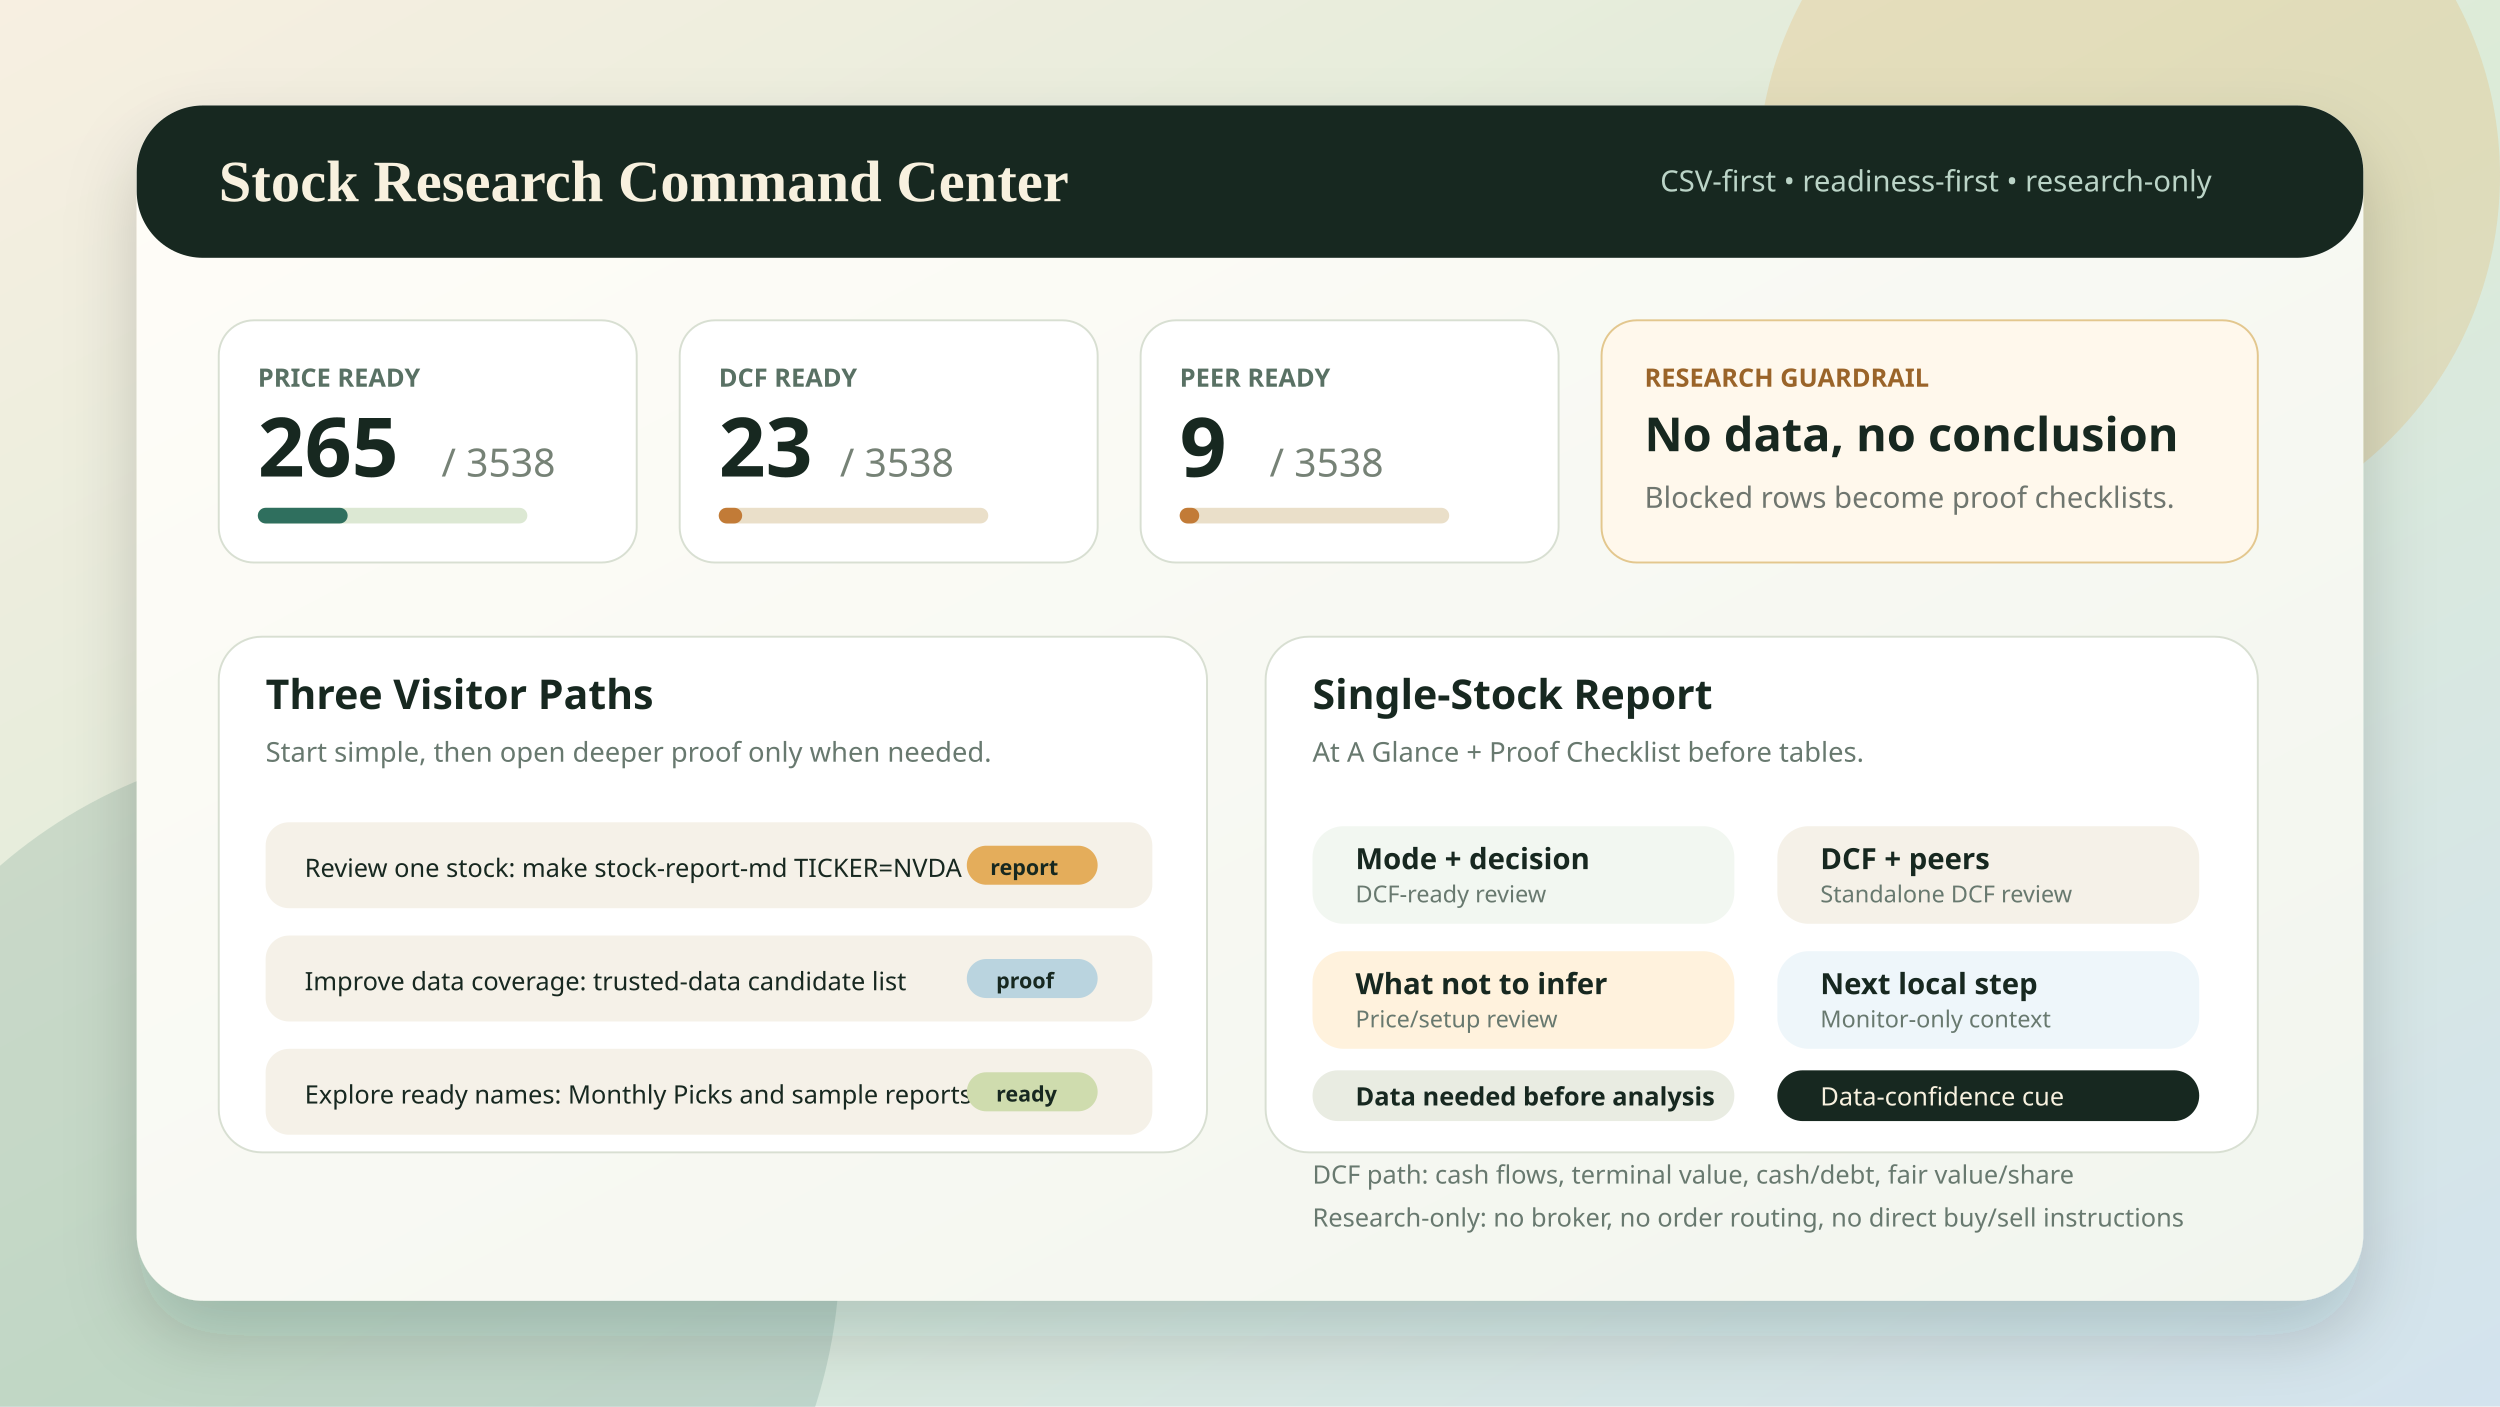
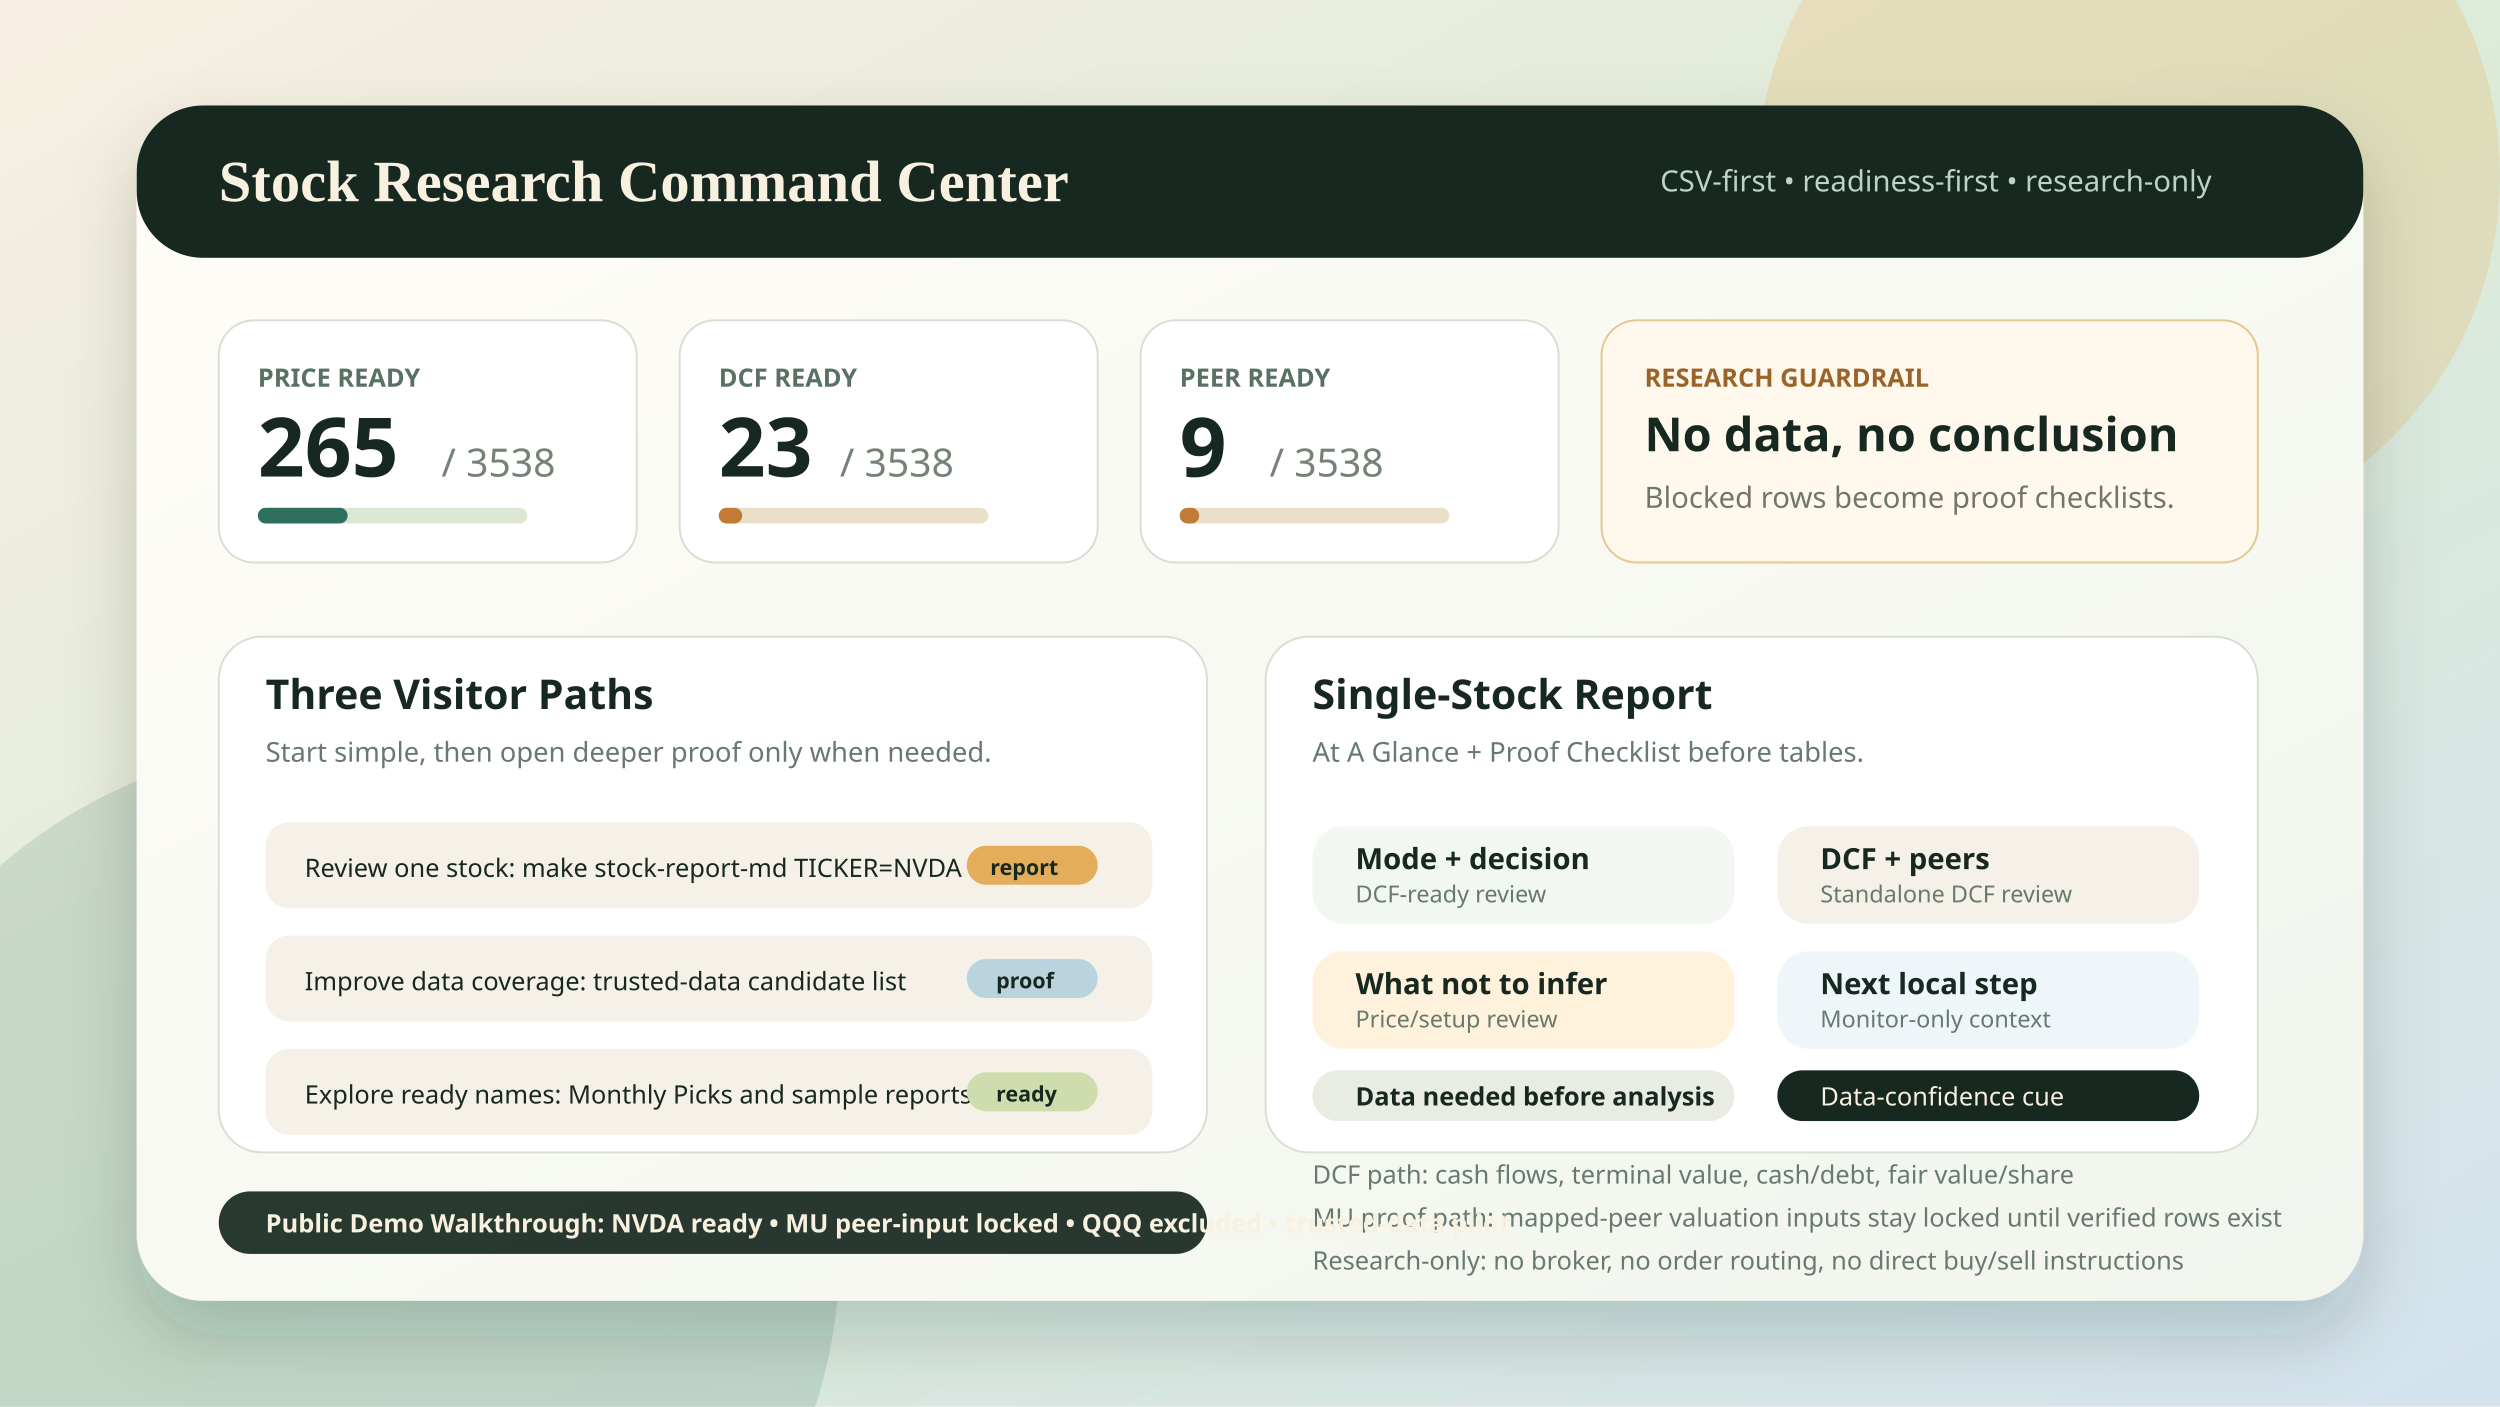
<svg xmlns="http://www.w3.org/2000/svg" width="1280" height="720" viewBox="0 0 1280 720" role="img" aria-labelledby="title desc">
  <defs>
    <linearGradient id="bg" x1="0" y1="0" x2="1" y2="1">
      <stop offset="0" stop-color="#f7efe1" />
      <stop offset="0.52" stop-color="#dcebd8" />
      <stop offset="1" stop-color="#d3e3ee" />
    </linearGradient>
    <linearGradient id="panel" x1="0" y1="0" x2="1" y2="1">
      <stop offset="0" stop-color="#fffdf8" />
      <stop offset="1" stop-color="#f1f5ee" />
    </linearGradient>
    <filter id="shadow" x="-20%" y="-20%" width="140%" height="140%">
      <feDropShadow dx="0" dy="18" stdDeviation="18" flood-color="#173024" flood-opacity="0.18" />
    </filter>
  </defs>
  <rect width="1280" height="720" fill="url(#bg)" />
  <circle cx="1090" cy="90" r="190" fill="#e6a84f" opacity="0.22" />
  <circle cx="170" cy="640" r="260" fill="#2f6f5e" opacity="0.16" />
  <rect x="70" y="54" width="1140" height="612" rx="34" fill="url(#panel)" filter="url(#shadow)" />
  <rect x="70" y="54" width="1140" height="78" rx="34" fill="#172820" />
  <text x="112" y="103" fill="#f8f1df" font-family="Georgia, 'Times New Roman', serif" font-size="30" font-weight="700">Stock Research Command Center</text>
  <text x="850" y="98" fill="#bbd4c7" font-family="Verdana, sans-serif" font-size="15">CSV-first • readiness-first • research-only</text>
  <g font-family="Verdana, sans-serif">
    <rect x="112" y="164" width="214" height="124" rx="18" fill="#ffffff" stroke="#d8dfd2" />
    <text x="132" y="198" fill="#597164" font-size="13" font-weight="700">PRICE READY</text>
    <text x="132" y="244" fill="#172820" font-size="42" font-weight="700">265</text>
    <text x="226" y="244" fill="#768276" font-size="20">/ 3538</text>
    <rect x="132" y="260" width="138" height="8" rx="4" fill="#dce8d3" />
    <rect x="132" y="260" width="46" height="8" rx="4" fill="#2f6f5e" />
    <rect x="348" y="164" width="214" height="124" rx="18" fill="#ffffff" stroke="#d8dfd2" />
    <text x="368" y="198" fill="#597164" font-size="13" font-weight="700">DCF READY</text>
    <text x="368" y="244" fill="#172820" font-size="42" font-weight="700">23</text>
    <text x="430" y="244" fill="#768276" font-size="20">/ 3538</text>
    <rect x="368" y="260" width="138" height="8" rx="4" fill="#eadfc9" />
    <rect x="368" y="260" width="12" height="8" rx="4" fill="#c27b37" />
    <rect x="584" y="164" width="214" height="124" rx="18" fill="#ffffff" stroke="#d8dfd2" />
    <text x="604" y="198" fill="#597164" font-size="13" font-weight="700">PEER READY</text>
    <text x="604" y="244" fill="#172820" font-size="42" font-weight="700">9</text>
    <text x="650" y="244" fill="#768276" font-size="20">/ 3538</text>
    <rect x="604" y="260" width="138" height="8" rx="4" fill="#eadfc9" />
    <rect x="604" y="260" width="10" height="8" rx="4" fill="#c27b37" />
    <rect x="820" y="164" width="336" height="124" rx="18" fill="#fff8ec" stroke="#e3c78e" />
    <text x="842" y="198" fill="#9a6429" font-size="13" font-weight="700">RESEARCH GUARDRAIL</text>
    <text x="842" y="231" fill="#172820" font-size="24" font-weight="700">No data, no conclusion</text>
    <text x="842" y="260" fill="#6f766f" font-size="15">Blocked rows become proof checklists.</text>
  </g>
  <g font-family="Verdana, sans-serif">
    <rect x="112" y="326" width="506" height="264" rx="22" fill="#ffffff" stroke="#d8dfd2" />
    <text x="136" y="363" fill="#172820" font-size="21" font-weight="700">Three Visitor Paths</text>
    <text x="136" y="390" fill="#68796f" font-size="14">Start simple, then open deeper proof only when needed.</text>
    <rect x="136" y="421" width="454" height="44" rx="12" fill="#f5f1e8" />
    <text x="156" y="449" fill="#172820" font-size="13">Review one stock: make stock-report-md TICKER=NVDA</text>
    <rect x="495" y="433" width="67" height="20" rx="10" fill="#e4ad5b" />
    <text x="507" y="448" fill="#172820" font-size="11" font-weight="700">report</text>
    <rect x="136" y="479" width="454" height="44" rx="12" fill="#f5f1e8" />
    <text x="156" y="507" fill="#172820" font-size="13">Improve data coverage: trusted-data candidate list</text>
    <rect x="495" y="491" width="67" height="20" rx="10" fill="#bad4df" />
    <text x="510" y="506" fill="#172820" font-size="11" font-weight="700">proof</text>
    <rect x="136" y="537" width="454" height="44" rx="12" fill="#f5f1e8" />
    <text x="156" y="565" fill="#172820" font-size="13">Explore ready names: Monthly Picks and sample reports</text>
    <rect x="495" y="549" width="67" height="20" rx="10" fill="#cfdcae" />
    <text x="510" y="564" fill="#172820" font-size="11" font-weight="700">ready</text>
    <rect x="648" y="326" width="508" height="264" rx="22" fill="#ffffff" stroke="#d8dfd2" />
    <text x="672" y="363" fill="#172820" font-size="21" font-weight="700">Single-Stock Report</text>
    <text x="672" y="390" fill="#68796f" font-size="14">At A Glance + Proof Checklist before tables.</text>
    <rect x="672" y="423" width="216" height="50" rx="16" fill="#f2f7f1" />
    <text x="694" y="445" fill="#172820" font-size="15" font-weight="700">Mode + decision</text>
    <text x="694" y="462" fill="#68796f" font-size="12">DCF-ready review</text>
    <rect x="910" y="423" width="216" height="50" rx="16" fill="#f5f1e8" />
    <text x="932" y="445" fill="#172820" font-size="15" font-weight="700">DCF + peers</text>
    <text x="932" y="462" fill="#68796f" font-size="12">Standalone DCF review</text>
    <rect x="672" y="487" width="216" height="50" rx="16" fill="#fff2dd" />
    <text x="694" y="509" fill="#172820" font-size="15" font-weight="700">What not to infer</text>
    <text x="694" y="526" fill="#68796f" font-size="12">Price/setup review</text>
    <rect x="910" y="487" width="216" height="50" rx="16" fill="#eef6fa" />
    <text x="932" y="509" fill="#172820" font-size="15" font-weight="700">Next local step</text>
    <text x="932" y="526" fill="#68796f" font-size="12">Monitor-only context</text>
    <rect x="672" y="548" width="216" height="26" rx="13" fill="#e9ece2" />
    <text x="694" y="566" fill="#172820" font-size="13" font-weight="700">Data needed before analysis</text>
    <rect x="910" y="548" width="216" height="26" rx="13" fill="#172820" />
    <text x="932" y="566" fill="#f8f1df" font-size="13">Data-confidence cue</text>
  </g>
  <text x="672" y="606" fill="#68796f" font-family="Verdana, sans-serif" font-size="13">DCF path: cash flows, terminal value, cash/debt, fair value/share</text>
-   <text x="672" y="628" fill="#68796f" font-family="Verdana, sans-serif" font-size="13">Research-only: no broker, no order routing, no direct buy/sell instructions</text>
+   <text x="672" y="628" fill="#68796f" font-family="Verdana, sans-serif" font-size="13">MU proof path: mapped-peer valuation inputs stay locked until verified rows exist</text>
+   <rect x="112" y="610" width="506" height="32" rx="16" fill="#172820" opacity="0.92" />
+   <text x="136" y="631" fill="#f8f1df" font-family="Verdana, sans-serif" font-size="13" font-weight="700">Public Demo Walkthrough: NVDA ready • MU peer-input locked • QQQ excluded • trusted-data pilot</text>
+   <text x="672" y="650" fill="#68796f" font-family="Verdana, sans-serif" font-size="13">Research-only: no broker, no order routing, no direct buy/sell instructions</text>
</svg>
